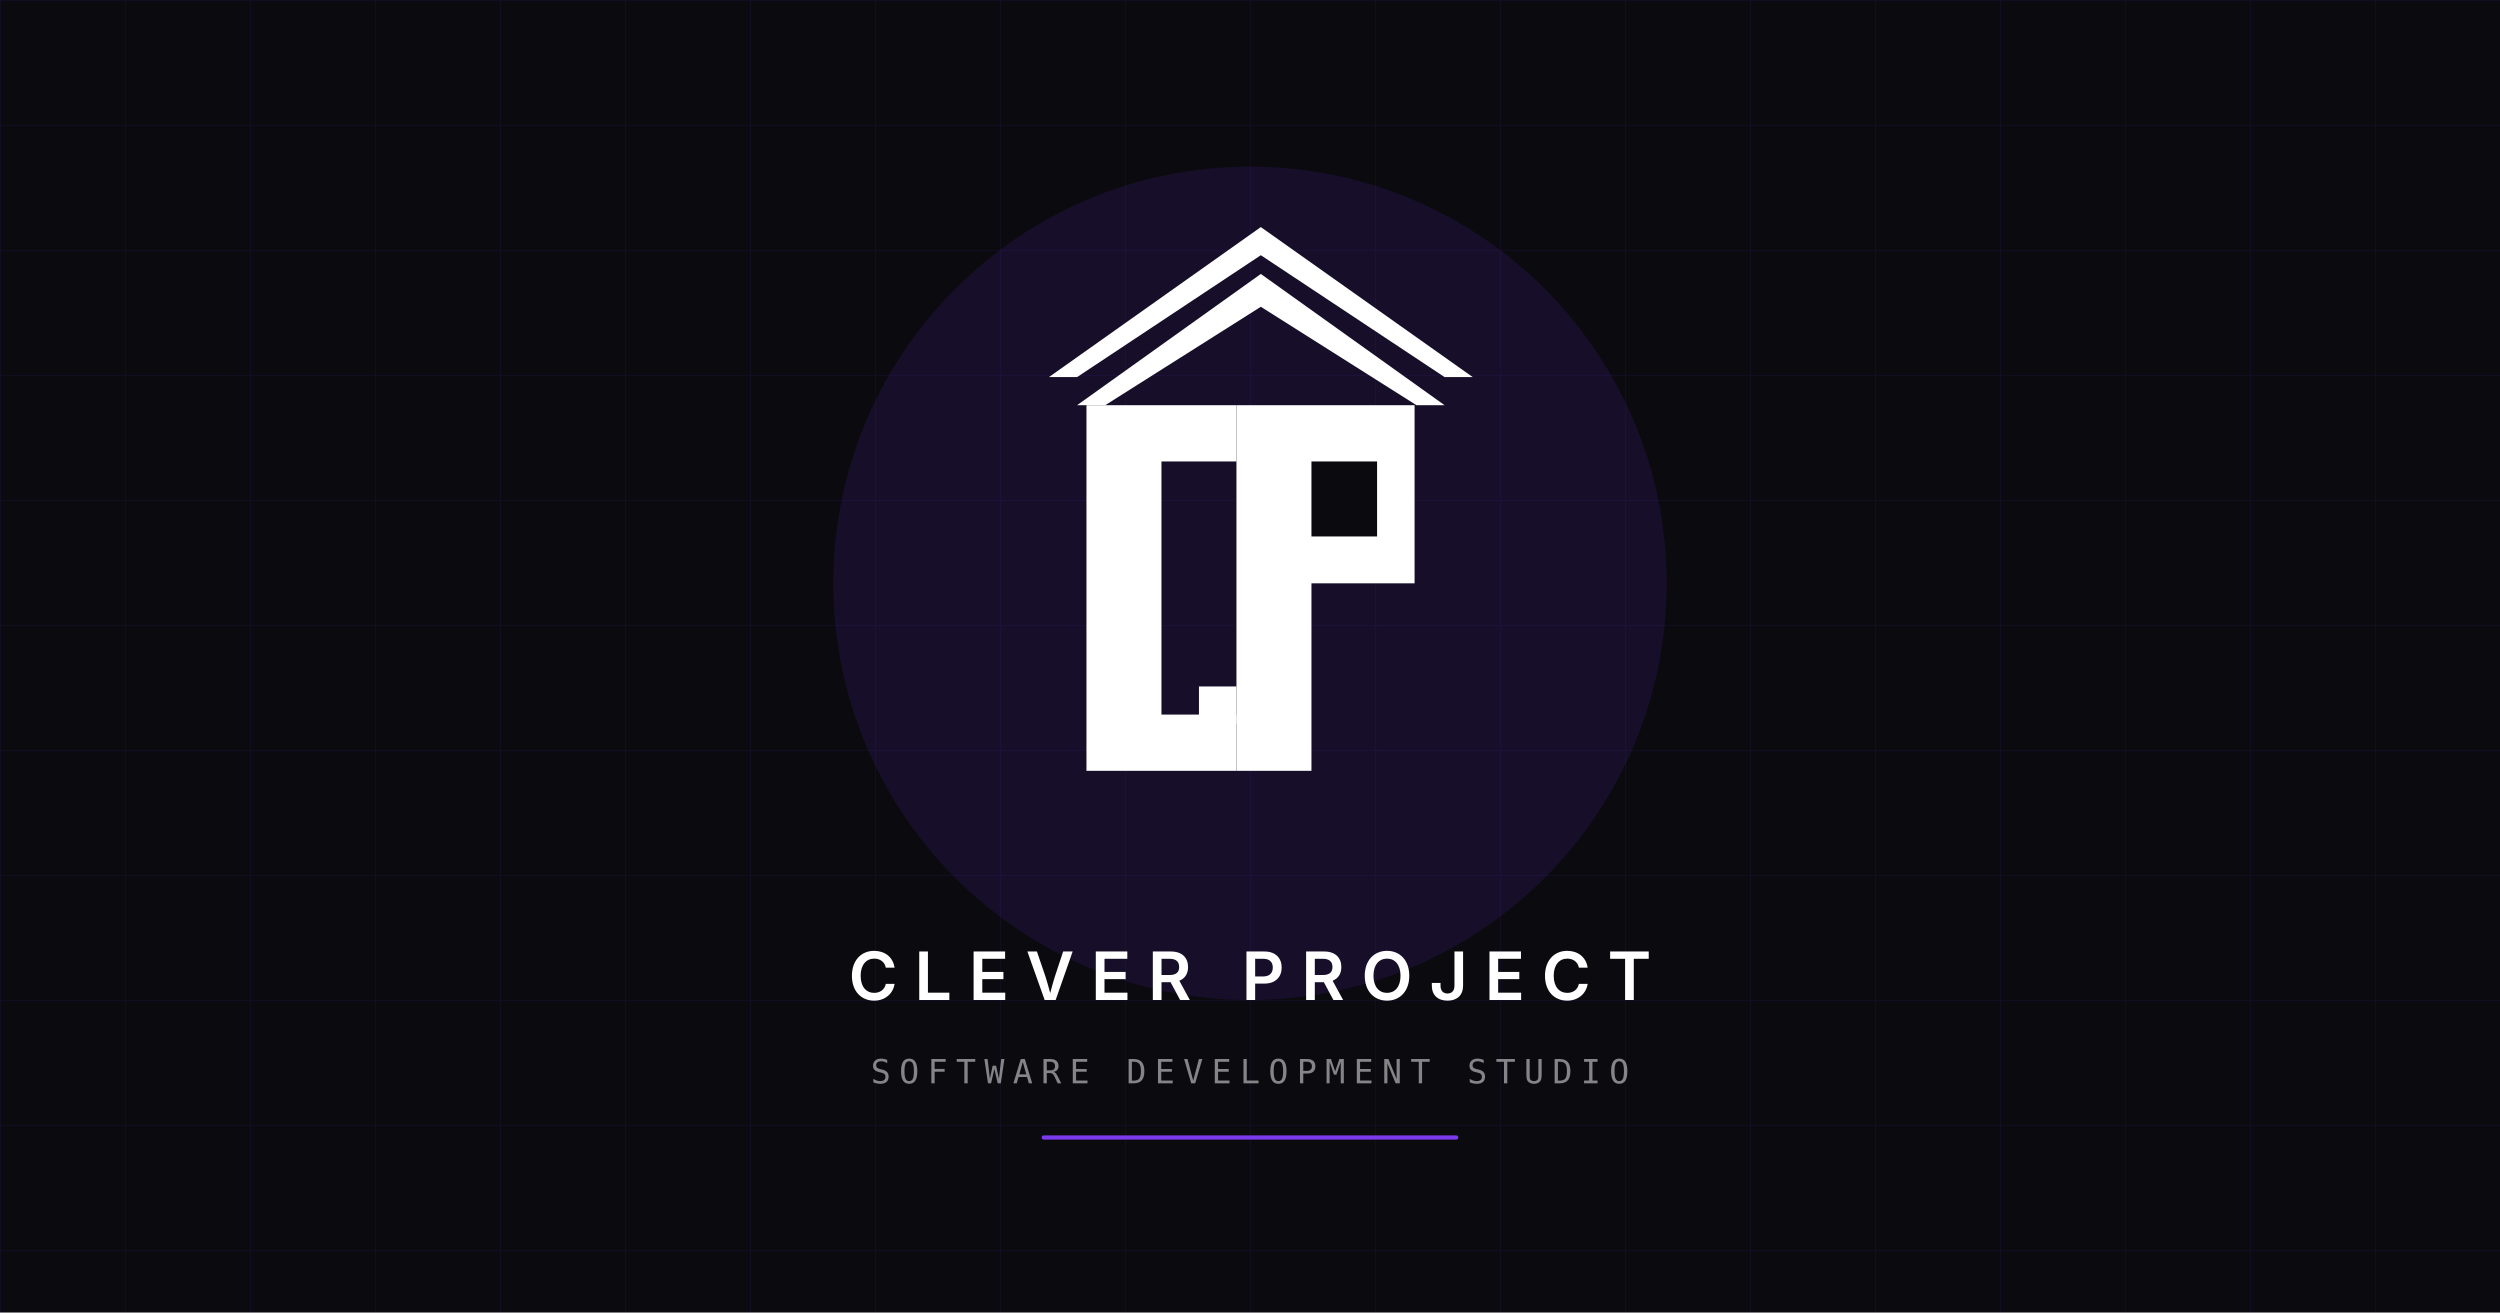
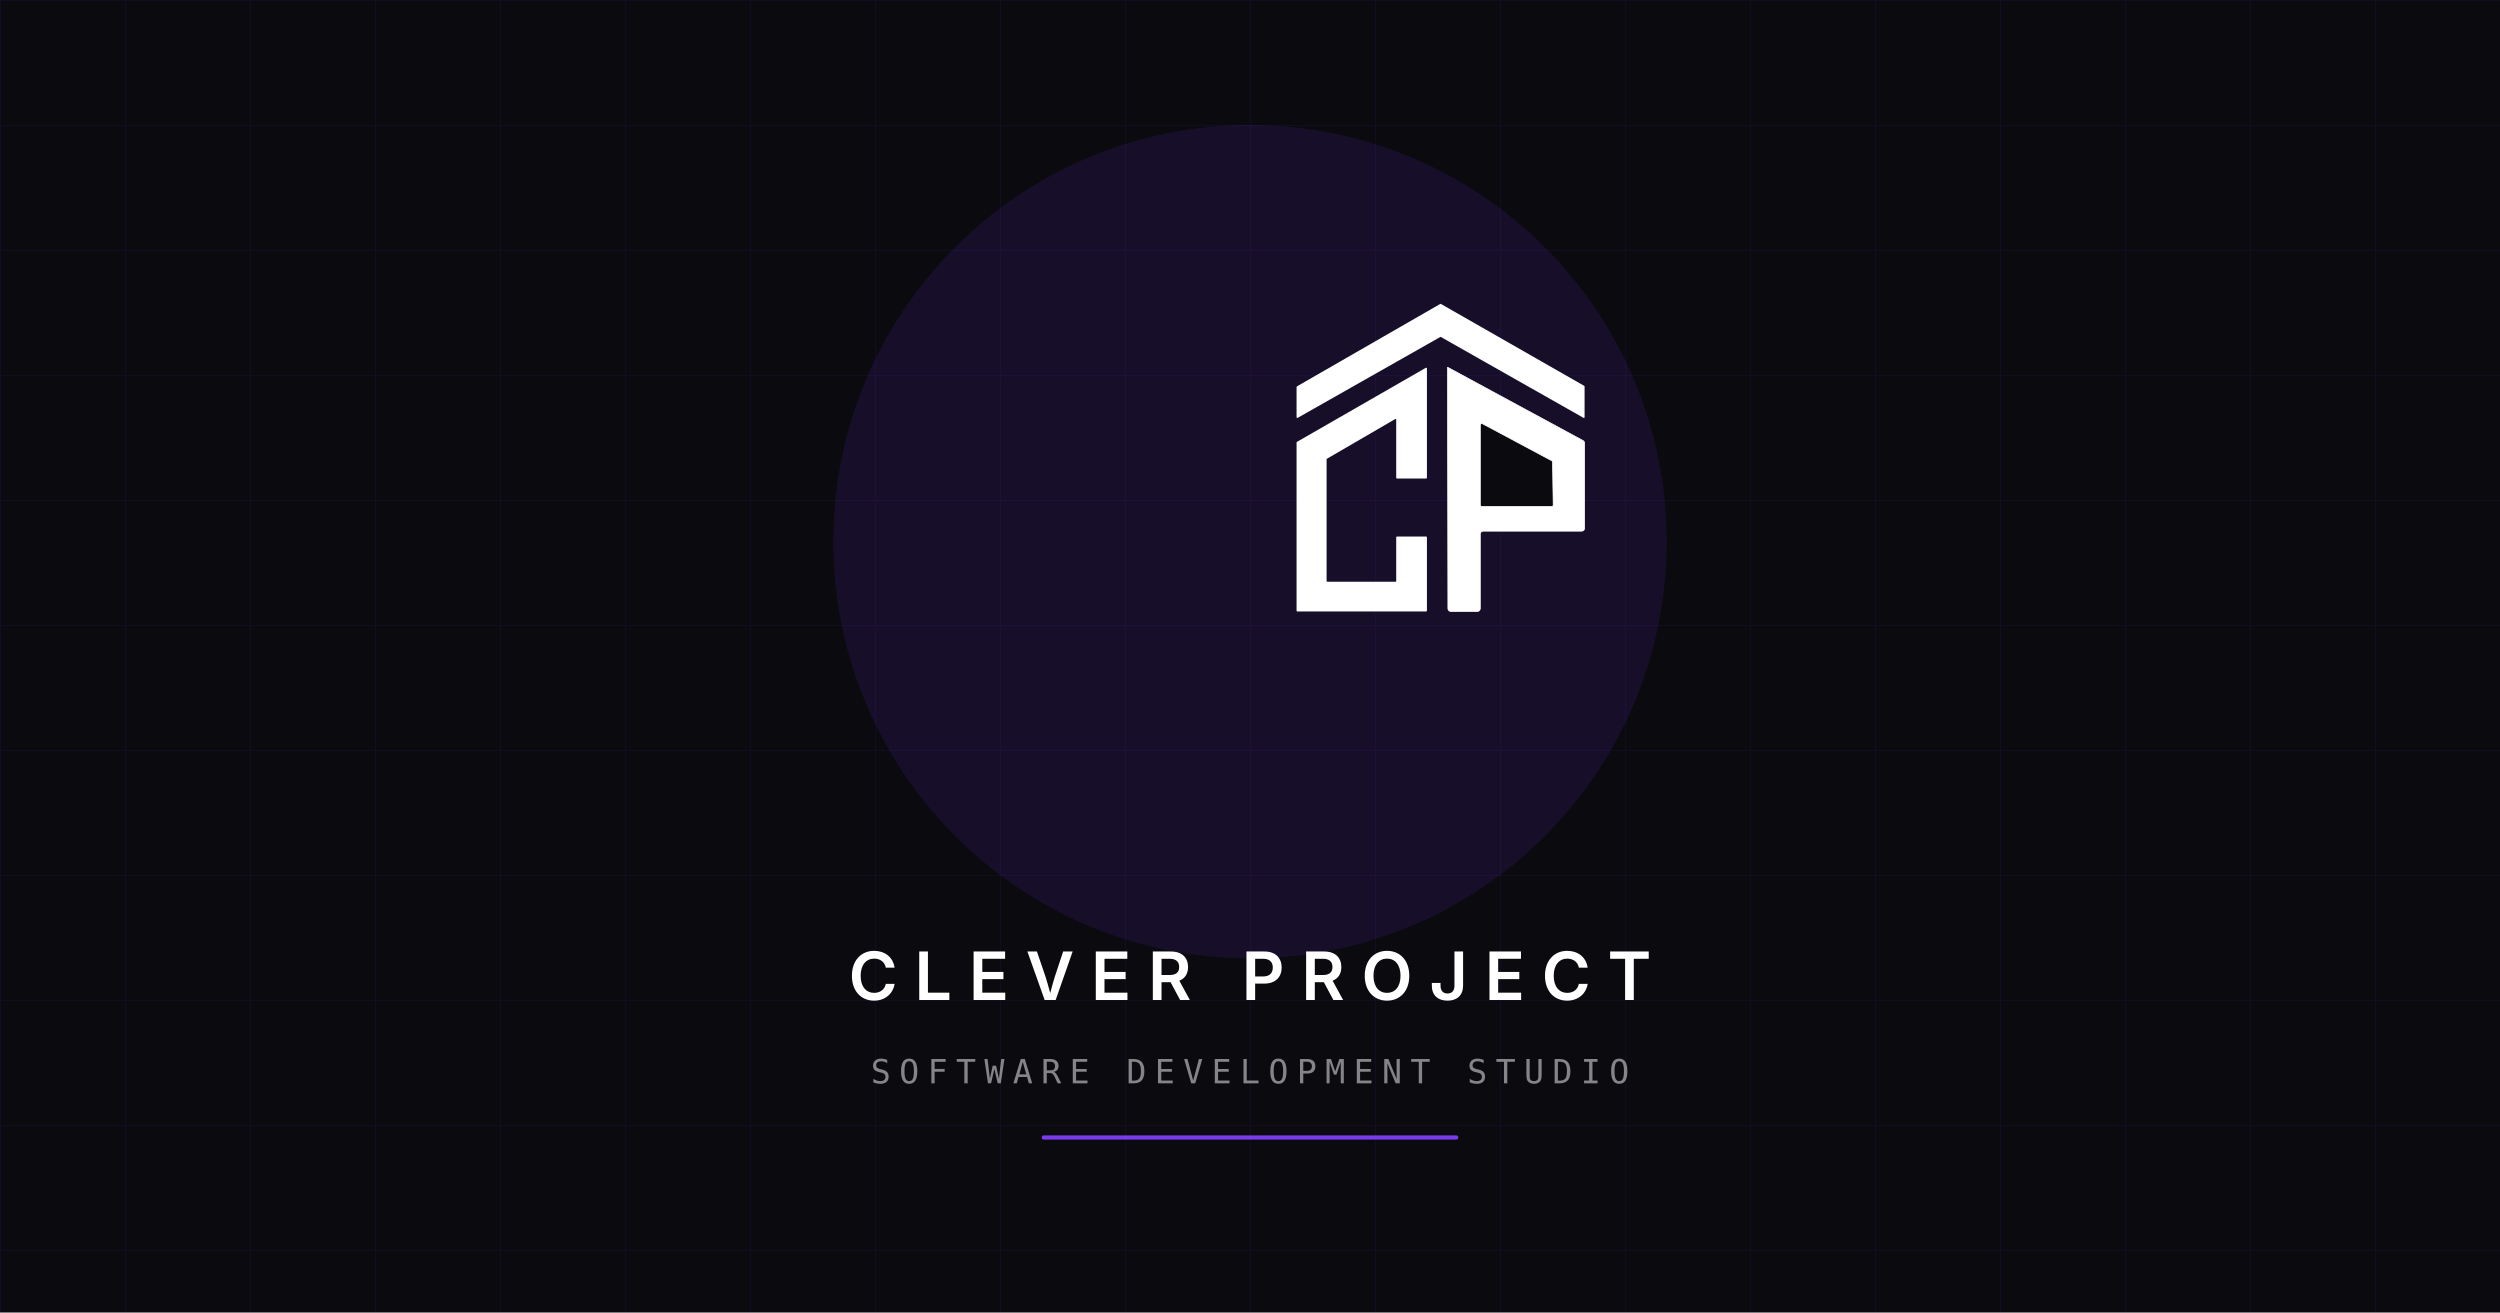
<svg xmlns="http://www.w3.org/2000/svg" width="1200" height="630" viewBox="0 0 1200 630" fill="none">
  <rect width="1200" height="630" fill="#0A0A0F" />
  <defs>
    <pattern id="grid" width="60" height="60" patternUnits="userSpaceOnUse">
      <path d="M 60 0 L 0 0 0 60" fill="none" stroke="rgba(124,58,237,0.08)" stroke-width="1" />
    </pattern>
  </defs>
  <rect width="1200" height="630" fill="url(#grid)" />
-   <circle cx="600" cy="280" r="200" fill="rgba(124,58,237,0.12)" />
-   <g transform="translate(490, 100) scale(0.45)">
-     <polygon points="256,20 30,180 60,180 256,50 452,180 482,180" fill="white" />
-     <polygon points="256,70 60,210 90,210 256,105 422,210 452,210" fill="white" />
-     <path d="M70,210 L70,600 L230,600 L230,540 L150,540 L150,270 L230,270 L230,210 Z" fill="white" />
-     <rect x="190" y="510" width="40" height="40" fill="white" />
-     <path d="M230,210 L230,600 L310,600 L310,400 L420,400 L420,210 Z" fill="white" />
-     <rect x="310" y="270" width="70" height="80" fill="#0A0A0F" />
+   <circle cx="600" cy="260" r="200" fill="rgba(124,58,237,0.12)" />
+   <g transform="translate(510, 80) scale(0.35)">
+     <path d="M528.565 606.007L528 275.224C528 275.123 528.108 275.059 528.197 275.107L713.905 375.661C715.196 376.36 716 377.71 716 379.178V495.876C716 498.085 714.209 499.876 712 499.876H576.962C574.753 499.876 572.962 501.667 572.962 503.876V606C572.962 608.209 571.172 610 568.962 610H532.565C530.358 610 528.568 608.213 528.565 606.007Z" fill="white" stroke="white" />
+     <path d="M670.968 466H575C573.895 466 573 465.105 573 464V354.335C573 352.825 574.61 351.859 575.942 352.571L670.98 403.308C671.622 403.65 672.027 404.314 672.038 405.041L672.968 463.968C672.986 465.085 672.085 466 670.968 466Z" fill="#0A0A0F" stroke="white" />
+     <path d="M321 343.608V302.368C321 302.031 321.169 301.718 321.45 301.533L323.808 299.978L518.003 188.286C518.311 188.109 518.689 188.108 518.998 188.285L715.496 300.616C715.808 300.794 716 301.125 716 301.484V343.608C716 344.374 715.173 344.856 714.507 344.478L518.993 233.626C518.687 233.453 518.313 233.453 518.007 233.626L322.493 344.478C321.827 344.856 321 344.374 321 343.608Z" fill="white" />
+     <path d="M321 609V378.294C321 377.936 321.191 377.605 321.502 377.427L498.281 275.852C498.948 275.469 499.78 275.95 499.78 276.719V426.689C499.78 427.241 499.332 427.689 498.78 427.689H458.659C458.106 427.689 457.659 427.241 457.659 426.689V347.063C457.659 346.292 456.823 345.811 456.156 346.199L362.682 400.562C362.374 400.741 362.185 401.07 362.185 401.426V568.281C362.185 568.833 362.633 569.281 363.185 569.281H456.659C457.211 569.281 457.659 568.833 457.659 568.281V508.276C457.659 507.724 458.106 507.276 458.659 507.276H498.78C499.332 507.276 499.78 507.724 499.78 508.276V609C499.78 609.552 499.332 610 498.78 610H322C321.448 610 321 609.552 321 609Z" fill="white" />
  </g>
  <text x="600" y="480" text-anchor="middle" font-family="'Clash Display', 'Inter', sans-serif" font-size="32" font-weight="600" fill="white" letter-spacing="8">CLEVER PROJECT</text>
  <text x="600" y="520" text-anchor="middle" font-family="'JetBrains Mono', monospace" font-size="16" fill="rgba(255,255,255,0.5)" letter-spacing="4">SOFTWARE DEVELOPMENT STUDIO</text>
  <rect x="500" y="545" width="200" height="2" rx="1" fill="#7C3AED" />
</svg>
